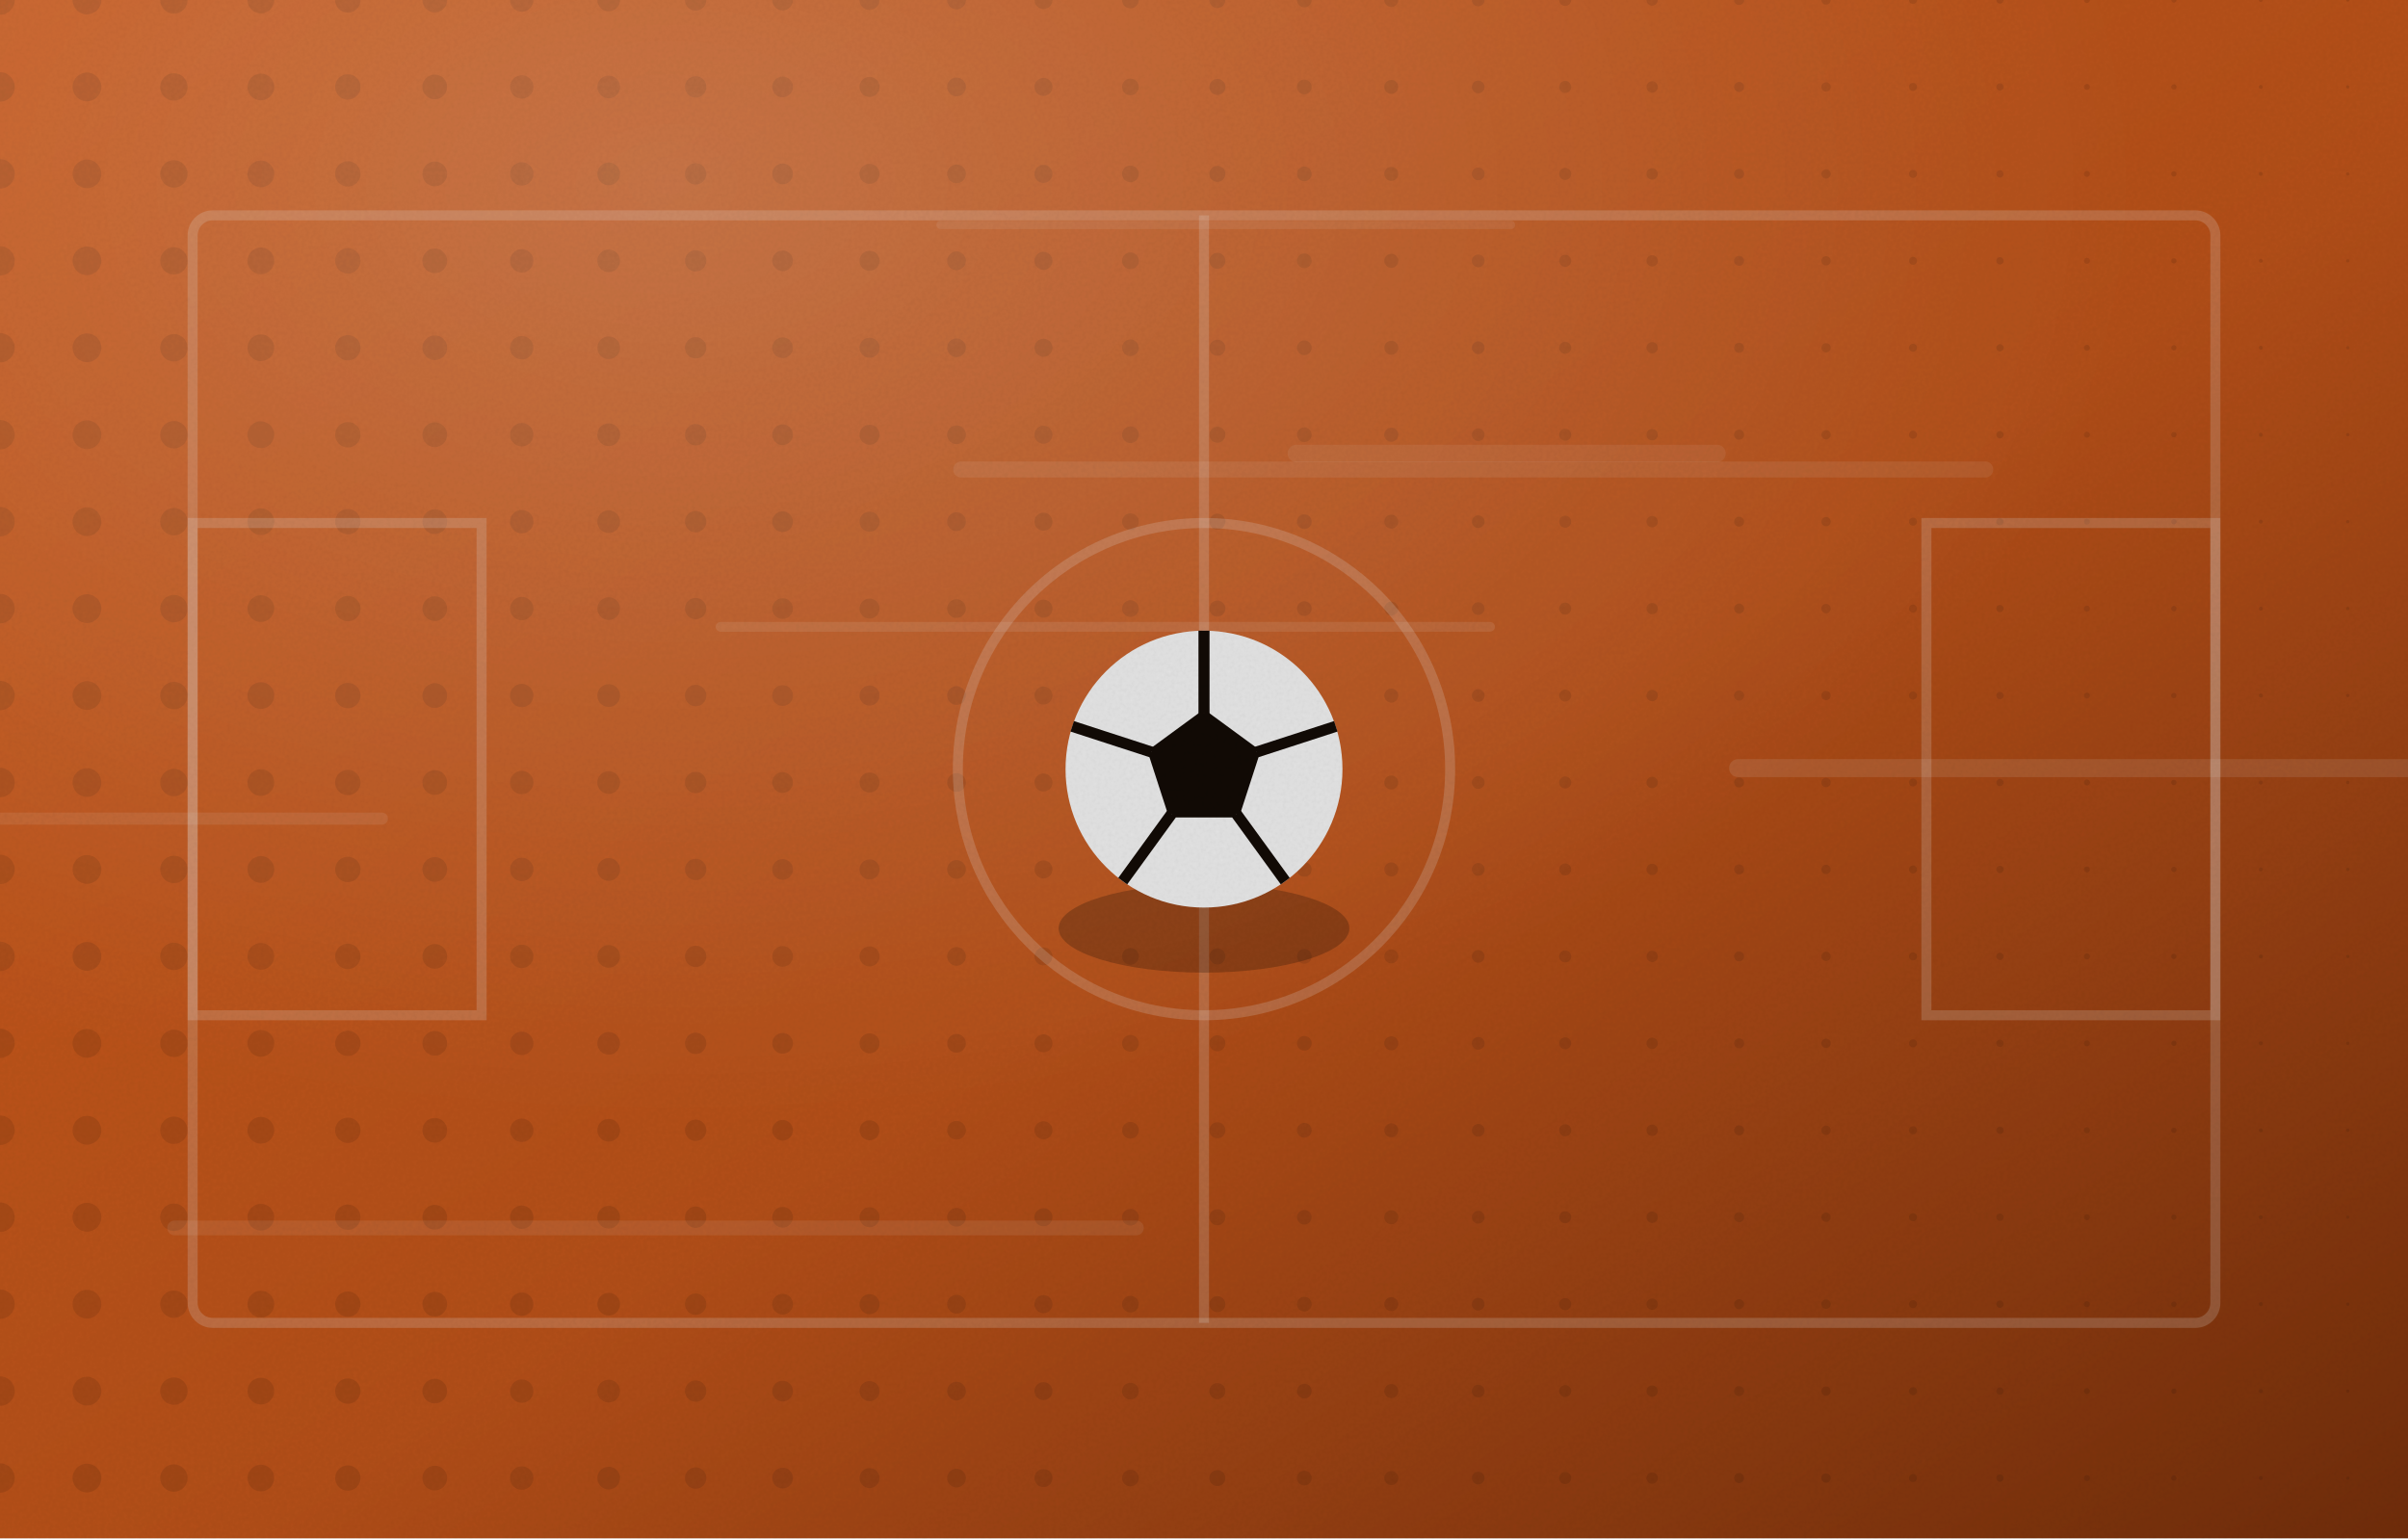
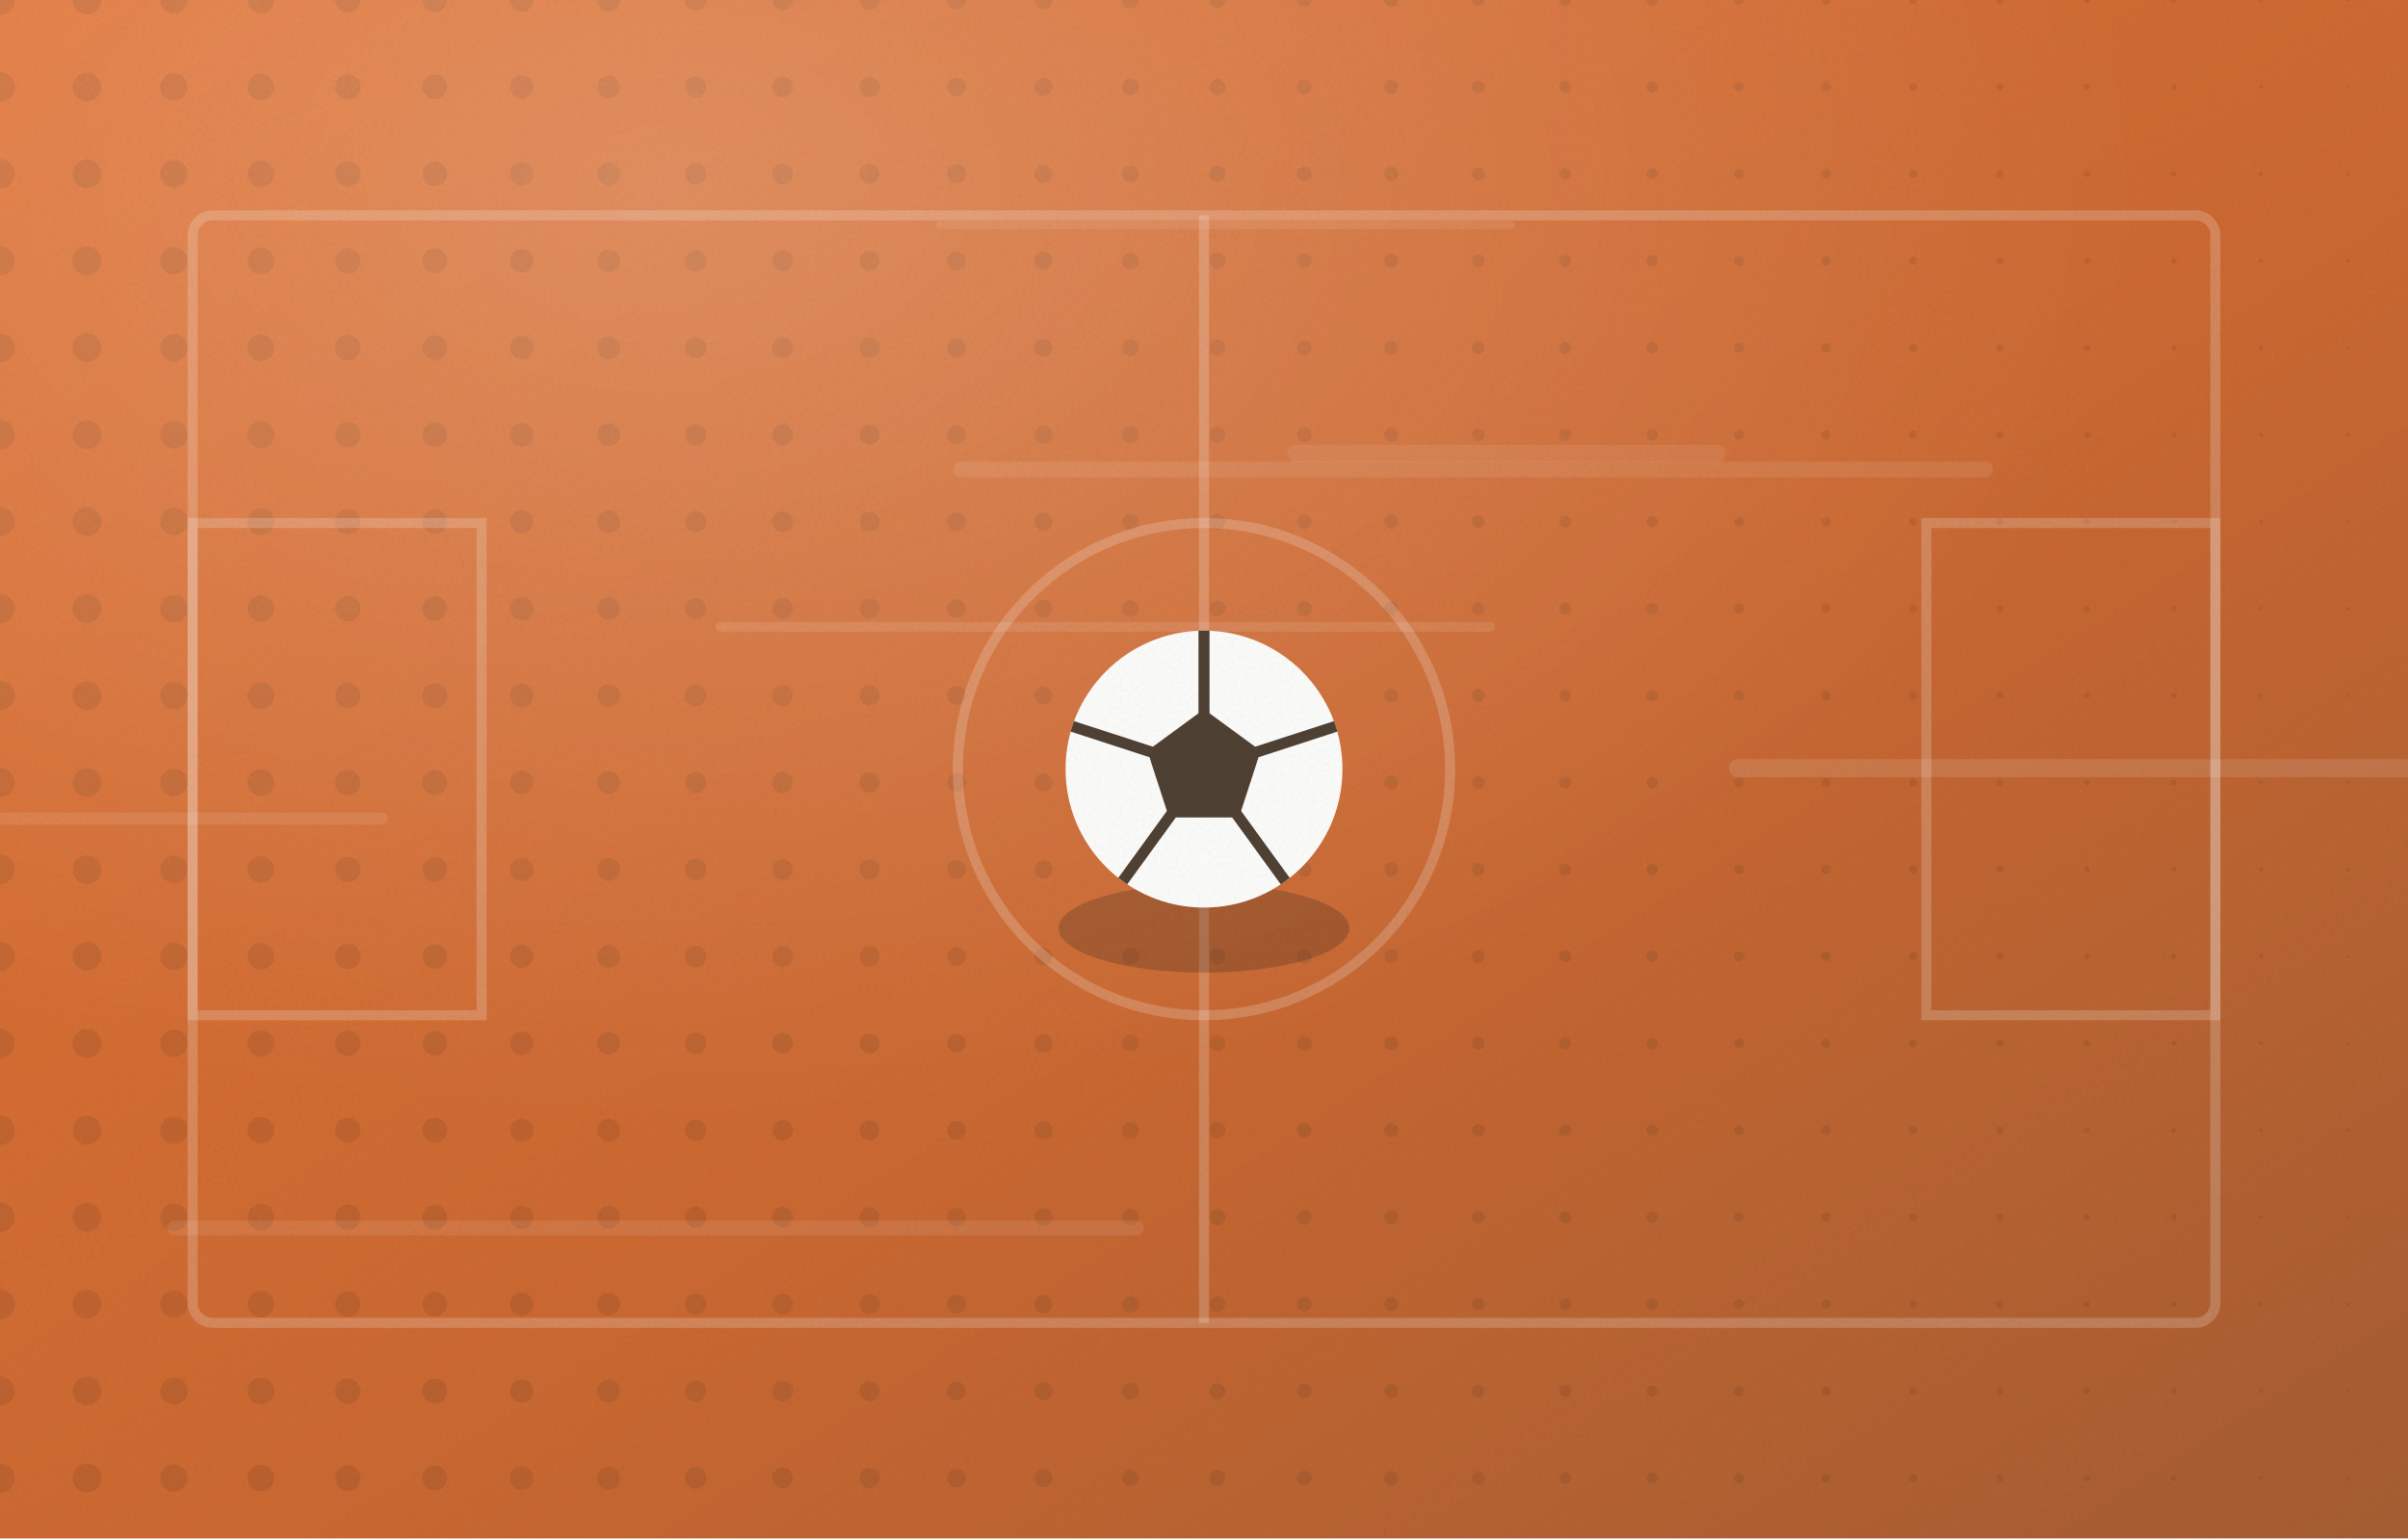
<svg xmlns="http://www.w3.org/2000/svg" viewBox="0 0 720 460" width="720" height="460" role="img" aria-label="promo-inscripciones.svg">
  <defs>
    <linearGradient id="g" x1="0" y1="0" x2="1" y2="1">
      <stop offset="0" stop-color="#e2641e" />
      <stop offset="0.55" stop-color="#c8571a" />
-       <stop offset="1" stop-color="#7d310a" />
+       <stop offset="1" stop-color="#9c4a1a" />
    </linearGradient>
    <radialGradient id="v" cx="0.28" cy="0.12" r="1.1">
      <stop offset="0" stop-color="#fff" stop-opacity="0.22" />
      <stop offset="0.55" stop-color="#fff" stop-opacity="0" />
    </radialGradient>
    <filter id="n">
      <feTurbulence type="fractalNoise" baseFrequency="0.9" numOctaves="2" stitchTiles="stitch" result="t" />
      <feColorMatrix in="t" type="matrix" values="0 0 0 0 0 0 0 0 0 0 0 0 0 0 0 0 0 0 0.045 0" />
    </filter>
  </defs>
  <rect width="720" height="460" fill="url(#g)" />
  <g fill="#000" opacity="0.1">
    <circle cx="0" cy="0" r="4.4" />
    <circle cx="26" cy="0" r="4.3" />
    <circle cx="52" cy="0" r="4.1" />
    <circle cx="78" cy="0" r="4.0" />
    <circle cx="104" cy="0" r="3.8" />
    <circle cx="130" cy="0" r="3.7" />
    <circle cx="156" cy="0" r="3.5" />
    <circle cx="182" cy="0" r="3.4" />
    <circle cx="208" cy="0" r="3.2" />
    <circle cx="234" cy="0" r="3.1" />
    <circle cx="260" cy="0" r="3.0" />
    <circle cx="286" cy="0" r="2.8" />
    <circle cx="312" cy="0" r="2.7" />
    <circle cx="338" cy="0" r="2.5" />
    <circle cx="364" cy="0" r="2.4" />
    <circle cx="390" cy="0" r="2.2" />
    <circle cx="416" cy="0" r="2.1" />
    <circle cx="442" cy="0" r="1.9" />
    <circle cx="468" cy="0" r="1.8" />
    <circle cx="494" cy="0" r="1.7" />
    <circle cx="520" cy="0" r="1.5" />
    <circle cx="546" cy="0" r="1.4" />
    <circle cx="572" cy="0" r="1.2" />
    <circle cx="598" cy="0" r="1.1" />
    <circle cx="624" cy="0" r="0.9" />
    <circle cx="650" cy="0" r="0.8" />
    <circle cx="676" cy="0" r="0.6" />
    <circle cx="702" cy="0" r="0.5" />
    <circle cx="0" cy="26" r="4.4" />
    <circle cx="26" cy="26" r="4.3" />
    <circle cx="52" cy="26" r="4.1" />
    <circle cx="78" cy="26" r="4.0" />
    <circle cx="104" cy="26" r="3.8" />
    <circle cx="130" cy="26" r="3.7" />
    <circle cx="156" cy="26" r="3.5" />
    <circle cx="182" cy="26" r="3.4" />
    <circle cx="208" cy="26" r="3.2" />
    <circle cx="234" cy="26" r="3.1" />
    <circle cx="260" cy="26" r="3.0" />
    <circle cx="286" cy="26" r="2.8" />
    <circle cx="312" cy="26" r="2.7" />
    <circle cx="338" cy="26" r="2.5" />
    <circle cx="364" cy="26" r="2.4" />
    <circle cx="390" cy="26" r="2.2" />
    <circle cx="416" cy="26" r="2.1" />
    <circle cx="442" cy="26" r="1.9" />
    <circle cx="468" cy="26" r="1.8" />
    <circle cx="494" cy="26" r="1.7" />
    <circle cx="520" cy="26" r="1.5" />
    <circle cx="546" cy="26" r="1.4" />
    <circle cx="572" cy="26" r="1.2" />
    <circle cx="598" cy="26" r="1.1" />
    <circle cx="624" cy="26" r="0.9" />
    <circle cx="650" cy="26" r="0.8" />
    <circle cx="676" cy="26" r="0.6" />
    <circle cx="702" cy="26" r="0.5" />
    <circle cx="0" cy="52" r="4.4" />
    <circle cx="26" cy="52" r="4.3" />
    <circle cx="52" cy="52" r="4.1" />
    <circle cx="78" cy="52" r="4.0" />
    <circle cx="104" cy="52" r="3.8" />
    <circle cx="130" cy="52" r="3.7" />
    <circle cx="156" cy="52" r="3.5" />
    <circle cx="182" cy="52" r="3.4" />
    <circle cx="208" cy="52" r="3.2" />
    <circle cx="234" cy="52" r="3.1" />
    <circle cx="260" cy="52" r="3.0" />
    <circle cx="286" cy="52" r="2.8" />
    <circle cx="312" cy="52" r="2.7" />
    <circle cx="338" cy="52" r="2.5" />
    <circle cx="364" cy="52" r="2.4" />
    <circle cx="390" cy="52" r="2.2" />
    <circle cx="416" cy="52" r="2.1" />
    <circle cx="442" cy="52" r="1.9" />
    <circle cx="468" cy="52" r="1.8" />
    <circle cx="494" cy="52" r="1.7" />
    <circle cx="520" cy="52" r="1.5" />
    <circle cx="546" cy="52" r="1.4" />
    <circle cx="572" cy="52" r="1.2" />
    <circle cx="598" cy="52" r="1.1" />
    <circle cx="624" cy="52" r="0.9" />
    <circle cx="650" cy="52" r="0.8" />
    <circle cx="676" cy="52" r="0.6" />
    <circle cx="702" cy="52" r="0.5" />
    <circle cx="0" cy="78" r="4.4" />
    <circle cx="26" cy="78" r="4.3" />
    <circle cx="52" cy="78" r="4.1" />
    <circle cx="78" cy="78" r="4.0" />
    <circle cx="104" cy="78" r="3.8" />
    <circle cx="130" cy="78" r="3.7" />
    <circle cx="156" cy="78" r="3.5" />
    <circle cx="182" cy="78" r="3.4" />
    <circle cx="208" cy="78" r="3.2" />
    <circle cx="234" cy="78" r="3.1" />
    <circle cx="260" cy="78" r="3.0" />
    <circle cx="286" cy="78" r="2.8" />
    <circle cx="312" cy="78" r="2.7" />
    <circle cx="338" cy="78" r="2.5" />
    <circle cx="364" cy="78" r="2.4" />
    <circle cx="390" cy="78" r="2.2" />
    <circle cx="416" cy="78" r="2.1" />
    <circle cx="442" cy="78" r="1.9" />
    <circle cx="468" cy="78" r="1.8" />
    <circle cx="494" cy="78" r="1.7" />
    <circle cx="520" cy="78" r="1.5" />
    <circle cx="546" cy="78" r="1.4" />
    <circle cx="572" cy="78" r="1.2" />
    <circle cx="598" cy="78" r="1.1" />
    <circle cx="624" cy="78" r="0.9" />
    <circle cx="650" cy="78" r="0.8" />
    <circle cx="676" cy="78" r="0.6" />
    <circle cx="702" cy="78" r="0.5" />
    <circle cx="0" cy="104" r="4.4" />
    <circle cx="26" cy="104" r="4.3" />
    <circle cx="52" cy="104" r="4.1" />
    <circle cx="78" cy="104" r="4.0" />
    <circle cx="104" cy="104" r="3.8" />
    <circle cx="130" cy="104" r="3.7" />
    <circle cx="156" cy="104" r="3.5" />
    <circle cx="182" cy="104" r="3.4" />
    <circle cx="208" cy="104" r="3.2" />
    <circle cx="234" cy="104" r="3.1" />
    <circle cx="260" cy="104" r="3.0" />
    <circle cx="286" cy="104" r="2.8" />
    <circle cx="312" cy="104" r="2.7" />
    <circle cx="338" cy="104" r="2.5" />
    <circle cx="364" cy="104" r="2.4" />
    <circle cx="390" cy="104" r="2.2" />
    <circle cx="416" cy="104" r="2.1" />
    <circle cx="442" cy="104" r="1.9" />
    <circle cx="468" cy="104" r="1.8" />
    <circle cx="494" cy="104" r="1.7" />
    <circle cx="520" cy="104" r="1.5" />
    <circle cx="546" cy="104" r="1.4" />
    <circle cx="572" cy="104" r="1.2" />
    <circle cx="598" cy="104" r="1.1" />
    <circle cx="624" cy="104" r="0.9" />
    <circle cx="650" cy="104" r="0.8" />
    <circle cx="676" cy="104" r="0.6" />
    <circle cx="702" cy="104" r="0.5" />
    <circle cx="0" cy="130" r="4.4" />
    <circle cx="26" cy="130" r="4.3" />
    <circle cx="52" cy="130" r="4.1" />
    <circle cx="78" cy="130" r="4.0" />
    <circle cx="104" cy="130" r="3.8" />
    <circle cx="130" cy="130" r="3.7" />
    <circle cx="156" cy="130" r="3.5" />
    <circle cx="182" cy="130" r="3.4" />
    <circle cx="208" cy="130" r="3.2" />
    <circle cx="234" cy="130" r="3.1" />
    <circle cx="260" cy="130" r="3.0" />
    <circle cx="286" cy="130" r="2.8" />
    <circle cx="312" cy="130" r="2.7" />
    <circle cx="338" cy="130" r="2.5" />
    <circle cx="364" cy="130" r="2.4" />
    <circle cx="390" cy="130" r="2.2" />
    <circle cx="416" cy="130" r="2.1" />
    <circle cx="442" cy="130" r="1.9" />
    <circle cx="468" cy="130" r="1.8" />
    <circle cx="494" cy="130" r="1.7" />
    <circle cx="520" cy="130" r="1.5" />
    <circle cx="546" cy="130" r="1.4" />
    <circle cx="572" cy="130" r="1.2" />
    <circle cx="598" cy="130" r="1.1" />
    <circle cx="624" cy="130" r="0.9" />
    <circle cx="650" cy="130" r="0.8" />
    <circle cx="676" cy="130" r="0.6" />
    <circle cx="702" cy="130" r="0.5" />
    <circle cx="0" cy="156" r="4.4" />
    <circle cx="26" cy="156" r="4.3" />
    <circle cx="52" cy="156" r="4.1" />
    <circle cx="78" cy="156" r="4.0" />
    <circle cx="104" cy="156" r="3.8" />
    <circle cx="130" cy="156" r="3.7" />
    <circle cx="156" cy="156" r="3.5" />
    <circle cx="182" cy="156" r="3.4" />
    <circle cx="208" cy="156" r="3.2" />
    <circle cx="234" cy="156" r="3.1" />
    <circle cx="260" cy="156" r="3.0" />
    <circle cx="286" cy="156" r="2.8" />
    <circle cx="312" cy="156" r="2.7" />
    <circle cx="338" cy="156" r="2.5" />
    <circle cx="364" cy="156" r="2.4" />
    <circle cx="390" cy="156" r="2.2" />
    <circle cx="416" cy="156" r="2.1" />
    <circle cx="442" cy="156" r="1.9" />
    <circle cx="468" cy="156" r="1.8" />
    <circle cx="494" cy="156" r="1.7" />
    <circle cx="520" cy="156" r="1.5" />
    <circle cx="546" cy="156" r="1.4" />
    <circle cx="572" cy="156" r="1.2" />
    <circle cx="598" cy="156" r="1.1" />
    <circle cx="624" cy="156" r="0.9" />
    <circle cx="650" cy="156" r="0.8" />
    <circle cx="676" cy="156" r="0.6" />
    <circle cx="702" cy="156" r="0.5" />
    <circle cx="0" cy="182" r="4.4" />
    <circle cx="26" cy="182" r="4.3" />
    <circle cx="52" cy="182" r="4.1" />
    <circle cx="78" cy="182" r="4.0" />
    <circle cx="104" cy="182" r="3.8" />
    <circle cx="130" cy="182" r="3.7" />
    <circle cx="156" cy="182" r="3.5" />
    <circle cx="182" cy="182" r="3.4" />
    <circle cx="208" cy="182" r="3.2" />
    <circle cx="234" cy="182" r="3.1" />
    <circle cx="260" cy="182" r="3.0" />
    <circle cx="286" cy="182" r="2.8" />
    <circle cx="312" cy="182" r="2.7" />
    <circle cx="338" cy="182" r="2.5" />
    <circle cx="364" cy="182" r="2.4" />
    <circle cx="390" cy="182" r="2.2" />
    <circle cx="416" cy="182" r="2.1" />
    <circle cx="442" cy="182" r="1.9" />
    <circle cx="468" cy="182" r="1.8" />
    <circle cx="494" cy="182" r="1.7" />
    <circle cx="520" cy="182" r="1.5" />
    <circle cx="546" cy="182" r="1.4" />
    <circle cx="572" cy="182" r="1.2" />
    <circle cx="598" cy="182" r="1.1" />
    <circle cx="624" cy="182" r="0.9" />
    <circle cx="650" cy="182" r="0.8" />
    <circle cx="676" cy="182" r="0.6" />
    <circle cx="702" cy="182" r="0.5" />
    <circle cx="0" cy="208" r="4.4" />
    <circle cx="26" cy="208" r="4.3" />
    <circle cx="52" cy="208" r="4.1" />
    <circle cx="78" cy="208" r="4.0" />
    <circle cx="104" cy="208" r="3.8" />
    <circle cx="130" cy="208" r="3.7" />
    <circle cx="156" cy="208" r="3.5" />
    <circle cx="182" cy="208" r="3.4" />
    <circle cx="208" cy="208" r="3.2" />
    <circle cx="234" cy="208" r="3.1" />
    <circle cx="260" cy="208" r="3.0" />
    <circle cx="286" cy="208" r="2.8" />
    <circle cx="312" cy="208" r="2.7" />
    <circle cx="338" cy="208" r="2.5" />
    <circle cx="364" cy="208" r="2.4" />
    <circle cx="390" cy="208" r="2.2" />
    <circle cx="416" cy="208" r="2.1" />
    <circle cx="442" cy="208" r="1.9" />
    <circle cx="468" cy="208" r="1.8" />
    <circle cx="494" cy="208" r="1.7" />
    <circle cx="520" cy="208" r="1.5" />
    <circle cx="546" cy="208" r="1.4" />
    <circle cx="572" cy="208" r="1.2" />
    <circle cx="598" cy="208" r="1.1" />
    <circle cx="624" cy="208" r="0.9" />
    <circle cx="650" cy="208" r="0.8" />
    <circle cx="676" cy="208" r="0.6" />
    <circle cx="702" cy="208" r="0.5" />
    <circle cx="0" cy="234" r="4.4" />
    <circle cx="26" cy="234" r="4.3" />
    <circle cx="52" cy="234" r="4.1" />
    <circle cx="78" cy="234" r="4.0" />
    <circle cx="104" cy="234" r="3.8" />
    <circle cx="130" cy="234" r="3.7" />
    <circle cx="156" cy="234" r="3.5" />
    <circle cx="182" cy="234" r="3.4" />
    <circle cx="208" cy="234" r="3.2" />
    <circle cx="234" cy="234" r="3.1" />
    <circle cx="260" cy="234" r="3.0" />
    <circle cx="286" cy="234" r="2.8" />
    <circle cx="312" cy="234" r="2.7" />
    <circle cx="338" cy="234" r="2.5" />
    <circle cx="364" cy="234" r="2.4" />
    <circle cx="390" cy="234" r="2.2" />
    <circle cx="416" cy="234" r="2.1" />
    <circle cx="442" cy="234" r="1.9" />
    <circle cx="468" cy="234" r="1.8" />
    <circle cx="494" cy="234" r="1.7" />
    <circle cx="520" cy="234" r="1.5" />
    <circle cx="546" cy="234" r="1.4" />
    <circle cx="572" cy="234" r="1.2" />
    <circle cx="598" cy="234" r="1.1" />
    <circle cx="624" cy="234" r="0.9" />
    <circle cx="650" cy="234" r="0.8" />
    <circle cx="676" cy="234" r="0.6" />
    <circle cx="702" cy="234" r="0.5" />
    <circle cx="0" cy="260" r="4.4" />
    <circle cx="26" cy="260" r="4.3" />
    <circle cx="52" cy="260" r="4.1" />
    <circle cx="78" cy="260" r="4.0" />
    <circle cx="104" cy="260" r="3.8" />
    <circle cx="130" cy="260" r="3.7" />
    <circle cx="156" cy="260" r="3.5" />
    <circle cx="182" cy="260" r="3.4" />
    <circle cx="208" cy="260" r="3.2" />
    <circle cx="234" cy="260" r="3.1" />
    <circle cx="260" cy="260" r="3.0" />
    <circle cx="286" cy="260" r="2.8" />
    <circle cx="312" cy="260" r="2.7" />
    <circle cx="338" cy="260" r="2.5" />
    <circle cx="364" cy="260" r="2.4" />
    <circle cx="390" cy="260" r="2.2" />
    <circle cx="416" cy="260" r="2.1" />
    <circle cx="442" cy="260" r="1.9" />
    <circle cx="468" cy="260" r="1.8" />
    <circle cx="494" cy="260" r="1.7" />
    <circle cx="520" cy="260" r="1.5" />
    <circle cx="546" cy="260" r="1.4" />
    <circle cx="572" cy="260" r="1.2" />
    <circle cx="598" cy="260" r="1.1" />
    <circle cx="624" cy="260" r="0.9" />
    <circle cx="650" cy="260" r="0.8" />
    <circle cx="676" cy="260" r="0.6" />
    <circle cx="702" cy="260" r="0.5" />
    <circle cx="0" cy="286" r="4.4" />
    <circle cx="26" cy="286" r="4.3" />
    <circle cx="52" cy="286" r="4.1" />
    <circle cx="78" cy="286" r="4.0" />
    <circle cx="104" cy="286" r="3.8" />
    <circle cx="130" cy="286" r="3.7" />
    <circle cx="156" cy="286" r="3.5" />
    <circle cx="182" cy="286" r="3.4" />
    <circle cx="208" cy="286" r="3.2" />
    <circle cx="234" cy="286" r="3.1" />
    <circle cx="260" cy="286" r="3.0" />
    <circle cx="286" cy="286" r="2.8" />
    <circle cx="312" cy="286" r="2.7" />
    <circle cx="338" cy="286" r="2.5" />
    <circle cx="364" cy="286" r="2.4" />
    <circle cx="390" cy="286" r="2.2" />
    <circle cx="416" cy="286" r="2.1" />
    <circle cx="442" cy="286" r="1.9" />
    <circle cx="468" cy="286" r="1.8" />
    <circle cx="494" cy="286" r="1.7" />
    <circle cx="520" cy="286" r="1.5" />
    <circle cx="546" cy="286" r="1.4" />
    <circle cx="572" cy="286" r="1.2" />
    <circle cx="598" cy="286" r="1.1" />
    <circle cx="624" cy="286" r="0.9" />
    <circle cx="650" cy="286" r="0.8" />
    <circle cx="676" cy="286" r="0.6" />
    <circle cx="702" cy="286" r="0.5" />
    <circle cx="0" cy="312" r="4.4" />
    <circle cx="26" cy="312" r="4.3" />
    <circle cx="52" cy="312" r="4.1" />
    <circle cx="78" cy="312" r="4.0" />
    <circle cx="104" cy="312" r="3.8" />
    <circle cx="130" cy="312" r="3.7" />
    <circle cx="156" cy="312" r="3.5" />
    <circle cx="182" cy="312" r="3.4" />
    <circle cx="208" cy="312" r="3.2" />
    <circle cx="234" cy="312" r="3.1" />
    <circle cx="260" cy="312" r="3.0" />
    <circle cx="286" cy="312" r="2.8" />
    <circle cx="312" cy="312" r="2.7" />
    <circle cx="338" cy="312" r="2.5" />
    <circle cx="364" cy="312" r="2.4" />
    <circle cx="390" cy="312" r="2.2" />
    <circle cx="416" cy="312" r="2.1" />
    <circle cx="442" cy="312" r="1.9" />
    <circle cx="468" cy="312" r="1.8" />
    <circle cx="494" cy="312" r="1.7" />
    <circle cx="520" cy="312" r="1.5" />
    <circle cx="546" cy="312" r="1.4" />
    <circle cx="572" cy="312" r="1.2" />
    <circle cx="598" cy="312" r="1.1" />
    <circle cx="624" cy="312" r="0.9" />
    <circle cx="650" cy="312" r="0.8" />
    <circle cx="676" cy="312" r="0.6" />
    <circle cx="702" cy="312" r="0.5" />
    <circle cx="0" cy="338" r="4.4" />
    <circle cx="26" cy="338" r="4.3" />
    <circle cx="52" cy="338" r="4.1" />
    <circle cx="78" cy="338" r="4.0" />
    <circle cx="104" cy="338" r="3.8" />
    <circle cx="130" cy="338" r="3.7" />
    <circle cx="156" cy="338" r="3.5" />
    <circle cx="182" cy="338" r="3.4" />
    <circle cx="208" cy="338" r="3.2" />
    <circle cx="234" cy="338" r="3.1" />
    <circle cx="260" cy="338" r="3.0" />
    <circle cx="286" cy="338" r="2.8" />
    <circle cx="312" cy="338" r="2.7" />
    <circle cx="338" cy="338" r="2.5" />
    <circle cx="364" cy="338" r="2.4" />
    <circle cx="390" cy="338" r="2.2" />
    <circle cx="416" cy="338" r="2.1" />
    <circle cx="442" cy="338" r="1.9" />
    <circle cx="468" cy="338" r="1.8" />
    <circle cx="494" cy="338" r="1.7" />
    <circle cx="520" cy="338" r="1.5" />
    <circle cx="546" cy="338" r="1.4" />
    <circle cx="572" cy="338" r="1.2" />
    <circle cx="598" cy="338" r="1.1" />
    <circle cx="624" cy="338" r="0.9" />
    <circle cx="650" cy="338" r="0.8" />
    <circle cx="676" cy="338" r="0.6" />
    <circle cx="702" cy="338" r="0.5" />
    <circle cx="0" cy="364" r="4.4" />
    <circle cx="26" cy="364" r="4.3" />
    <circle cx="52" cy="364" r="4.1" />
    <circle cx="78" cy="364" r="4.0" />
    <circle cx="104" cy="364" r="3.8" />
    <circle cx="130" cy="364" r="3.7" />
    <circle cx="156" cy="364" r="3.5" />
    <circle cx="182" cy="364" r="3.4" />
    <circle cx="208" cy="364" r="3.2" />
    <circle cx="234" cy="364" r="3.1" />
    <circle cx="260" cy="364" r="3.0" />
    <circle cx="286" cy="364" r="2.8" />
    <circle cx="312" cy="364" r="2.7" />
    <circle cx="338" cy="364" r="2.5" />
    <circle cx="364" cy="364" r="2.4" />
    <circle cx="390" cy="364" r="2.2" />
    <circle cx="416" cy="364" r="2.1" />
    <circle cx="442" cy="364" r="1.9" />
    <circle cx="468" cy="364" r="1.8" />
    <circle cx="494" cy="364" r="1.7" />
    <circle cx="520" cy="364" r="1.5" />
    <circle cx="546" cy="364" r="1.4" />
    <circle cx="572" cy="364" r="1.2" />
    <circle cx="598" cy="364" r="1.1" />
    <circle cx="624" cy="364" r="0.9" />
    <circle cx="650" cy="364" r="0.8" />
    <circle cx="676" cy="364" r="0.6" />
    <circle cx="702" cy="364" r="0.5" />
    <circle cx="0" cy="390" r="4.4" />
    <circle cx="26" cy="390" r="4.3" />
    <circle cx="52" cy="390" r="4.1" />
    <circle cx="78" cy="390" r="4.0" />
    <circle cx="104" cy="390" r="3.8" />
    <circle cx="130" cy="390" r="3.7" />
    <circle cx="156" cy="390" r="3.5" />
    <circle cx="182" cy="390" r="3.4" />
    <circle cx="208" cy="390" r="3.2" />
    <circle cx="234" cy="390" r="3.1" />
    <circle cx="260" cy="390" r="3.0" />
    <circle cx="286" cy="390" r="2.8" />
    <circle cx="312" cy="390" r="2.7" />
    <circle cx="338" cy="390" r="2.5" />
    <circle cx="364" cy="390" r="2.4" />
    <circle cx="390" cy="390" r="2.2" />
    <circle cx="416" cy="390" r="2.1" />
    <circle cx="442" cy="390" r="1.9" />
    <circle cx="468" cy="390" r="1.8" />
    <circle cx="494" cy="390" r="1.7" />
    <circle cx="520" cy="390" r="1.5" />
    <circle cx="546" cy="390" r="1.4" />
    <circle cx="572" cy="390" r="1.2" />
    <circle cx="598" cy="390" r="1.1" />
    <circle cx="624" cy="390" r="0.9" />
    <circle cx="650" cy="390" r="0.8" />
    <circle cx="676" cy="390" r="0.6" />
    <circle cx="702" cy="390" r="0.5" />
    <circle cx="0" cy="416" r="4.4" />
    <circle cx="26" cy="416" r="4.3" />
    <circle cx="52" cy="416" r="4.1" />
    <circle cx="78" cy="416" r="4.0" />
    <circle cx="104" cy="416" r="3.8" />
    <circle cx="130" cy="416" r="3.7" />
    <circle cx="156" cy="416" r="3.5" />
    <circle cx="182" cy="416" r="3.4" />
    <circle cx="208" cy="416" r="3.2" />
    <circle cx="234" cy="416" r="3.1" />
    <circle cx="260" cy="416" r="3.0" />
    <circle cx="286" cy="416" r="2.8" />
    <circle cx="312" cy="416" r="2.7" />
    <circle cx="338" cy="416" r="2.5" />
    <circle cx="364" cy="416" r="2.4" />
    <circle cx="390" cy="416" r="2.2" />
    <circle cx="416" cy="416" r="2.1" />
    <circle cx="442" cy="416" r="1.9" />
    <circle cx="468" cy="416" r="1.8" />
    <circle cx="494" cy="416" r="1.7" />
    <circle cx="520" cy="416" r="1.5" />
    <circle cx="546" cy="416" r="1.4" />
    <circle cx="572" cy="416" r="1.2" />
    <circle cx="598" cy="416" r="1.1" />
    <circle cx="624" cy="416" r="0.9" />
    <circle cx="650" cy="416" r="0.8" />
    <circle cx="676" cy="416" r="0.6" />
    <circle cx="702" cy="416" r="0.5" />
    <circle cx="0" cy="442" r="4.4" />
    <circle cx="26" cy="442" r="4.3" />
    <circle cx="52" cy="442" r="4.1" />
    <circle cx="78" cy="442" r="4.0" />
    <circle cx="104" cy="442" r="3.8" />
    <circle cx="130" cy="442" r="3.7" />
    <circle cx="156" cy="442" r="3.5" />
    <circle cx="182" cy="442" r="3.4" />
    <circle cx="208" cy="442" r="3.2" />
    <circle cx="234" cy="442" r="3.1" />
    <circle cx="260" cy="442" r="3.0" />
    <circle cx="286" cy="442" r="2.8" />
    <circle cx="312" cy="442" r="2.7" />
    <circle cx="338" cy="442" r="2.5" />
    <circle cx="364" cy="442" r="2.4" />
    <circle cx="390" cy="442" r="2.2" />
    <circle cx="416" cy="442" r="2.1" />
    <circle cx="442" cy="442" r="1.9" />
    <circle cx="468" cy="442" r="1.8" />
    <circle cx="494" cy="442" r="1.7" />
    <circle cx="520" cy="442" r="1.5" />
    <circle cx="546" cy="442" r="1.4" />
    <circle cx="572" cy="442" r="1.2" />
    <circle cx="598" cy="442" r="1.1" />
    <circle cx="624" cy="442" r="0.9" />
    <circle cx="650" cy="442" r="0.8" />
    <circle cx="676" cy="442" r="0.6" />
    <circle cx="702" cy="442" r="0.5" />
    <circle cx="0" cy="468" r="4.4" />
    <circle cx="26" cy="468" r="4.3" />
    <circle cx="52" cy="468" r="4.1" />
    <circle cx="78" cy="468" r="4.0" />
    <circle cx="104" cy="468" r="3.8" />
    <circle cx="130" cy="468" r="3.7" />
    <circle cx="156" cy="468" r="3.5" />
    <circle cx="182" cy="468" r="3.4" />
    <circle cx="208" cy="468" r="3.2" />
    <circle cx="234" cy="468" r="3.1" />
    <circle cx="260" cy="468" r="3.0" />
    <circle cx="286" cy="468" r="2.8" />
    <circle cx="312" cy="468" r="2.7" />
    <circle cx="338" cy="468" r="2.5" />
    <circle cx="364" cy="468" r="2.4" />
    <circle cx="390" cy="468" r="2.2" />
    <circle cx="416" cy="468" r="2.1" />
    <circle cx="442" cy="468" r="1.9" />
    <circle cx="468" cy="468" r="1.8" />
    <circle cx="494" cy="468" r="1.7" />
    <circle cx="520" cy="468" r="1.5" />
    <circle cx="546" cy="468" r="1.4" />
    <circle cx="572" cy="468" r="1.2" />
    <circle cx="598" cy="468" r="1.1" />
    <circle cx="624" cy="468" r="0.9" />
    <circle cx="650" cy="468" r="0.8" />
    <circle cx="676" cy="468" r="0.6" />
    <circle cx="702" cy="468" r="0.5" />
  </g>
  <rect width="720" height="460" fill="url(#v)" />
  <rect x="50" y="365" width="292" height="4.4" fill="#fff" opacity="0.09" rx="2.2" />
  <rect x="385" y="133" width="131" height="5.2" fill="#fff" opacity="0.08" rx="2.6" />
  <rect x="280" y="66" width="173" height="2.5" fill="#fff" opacity="0.09" rx="1.2" />
  <rect x="285" y="138" width="311" height="4.8" fill="#fff" opacity="0.09" rx="2.4" />
  <rect x="-20" y="243" width="136" height="3.6" fill="#fff" opacity="0.10" rx="1.8" />
  <rect x="214" y="186" width="233" height="2.9" fill="#fff" opacity="0.11" rx="1.5" />
  <rect x="517" y="227" width="247" height="5.4" fill="#fff" opacity="0.12" rx="2.7" />
  <g stroke="#fff" stroke-opacity="0.2" fill="none" stroke-width="3">
    <rect x="57.6" y="64.4" width="604.8" height="331.2" rx="6" />
    <line x1="360.0" y1="64.4" x2="360.0" y2="395.6" />
    <circle cx="360.0" cy="230.0" r="73.6" />
    <rect x="57.6" y="156.4" width="86.4" height="147.2" />
    <rect x="576.0" y="156.4" width="86.4" height="147.2" />
  </g>
  <g opacity="1">
    <ellipse cx="360.0" cy="277.61" rx="43.47" ry="13.248" fill="#000" opacity="0.22" />
    <circle cx="360.0" cy="230.0" r="41.4" fill="#fff" />
-     <polygon points="360.0,213.4 375.7,224.9 369.7,243.4 350.3,243.4 344.3,224.9" fill="#120a04" />
-     <line x1="360.0" y1="213.4" x2="360.0" y2="188.6" stroke="#120a04" stroke-width="3.3" />
-     <line x1="375.7" y1="224.9" x2="399.4" y2="217.2" stroke="#120a04" stroke-width="3.3" />
-     <line x1="369.7" y1="243.4" x2="384.3" y2="263.5" stroke="#120a04" stroke-width="3.3" />
-     <line x1="350.3" y1="243.4" x2="335.7" y2="263.5" stroke="#120a04" stroke-width="3.3" />
-     <line x1="344.3" y1="224.9" x2="320.6" y2="217.2" stroke="#120a04" stroke-width="3.3" />
-     <line x1="360.0" y1="213.4" x2="375.7" y2="224.9" stroke="#120a04" stroke-width="2.1" />
-     <line x1="375.7" y1="224.9" x2="369.7" y2="243.4" stroke="#120a04" stroke-width="2.1" />
-     <line x1="369.7" y1="243.4" x2="350.3" y2="243.4" stroke="#120a04" stroke-width="2.1" />
-     <line x1="350.3" y1="243.4" x2="344.3" y2="224.9" stroke="#120a04" stroke-width="2.1" />
-     <line x1="344.3" y1="224.9" x2="360.0" y2="213.4" stroke="#120a04" stroke-width="2.1" />
+     <polygon points="360.0,213.4 375.7,224.9 369.7,243.4 350.3,243.4 344.3,224.9" fill="#3a2a1c" />
+     <line x1="360.0" y1="213.4" x2="360.0" y2="188.6" stroke="#3a2a1c" stroke-width="3.3" />
+     <line x1="375.7" y1="224.9" x2="399.4" y2="217.2" stroke="#3a2a1c" stroke-width="3.3" />
+     <line x1="369.7" y1="243.4" x2="384.3" y2="263.5" stroke="#3a2a1c" stroke-width="3.3" />
+     <line x1="350.3" y1="243.4" x2="335.7" y2="263.5" stroke="#3a2a1c" stroke-width="3.3" />
+     <line x1="344.3" y1="224.9" x2="320.6" y2="217.2" stroke="#3a2a1c" stroke-width="3.3" />
+     <line x1="360.0" y1="213.4" x2="375.7" y2="224.9" stroke="#3a2a1c" stroke-width="2.1" />
+     <line x1="375.7" y1="224.9" x2="369.7" y2="243.4" stroke="#3a2a1c" stroke-width="2.1" />
+     <line x1="369.7" y1="243.4" x2="350.3" y2="243.4" stroke="#3a2a1c" stroke-width="2.1" />
+     <line x1="350.3" y1="243.4" x2="344.3" y2="224.9" stroke="#3a2a1c" stroke-width="2.1" />
+     <line x1="344.3" y1="224.9" x2="360.0" y2="213.4" stroke="#3a2a1c" stroke-width="2.1" />
  </g>
  <rect width="720" height="460" filter="url(#n)" />
-   <rect width="720" height="460" fill="#0a0a0c" opacity="0.12" />
+   <rect width="720" height="460" fill="#f0ebe4" opacity="0.12" />
</svg>
